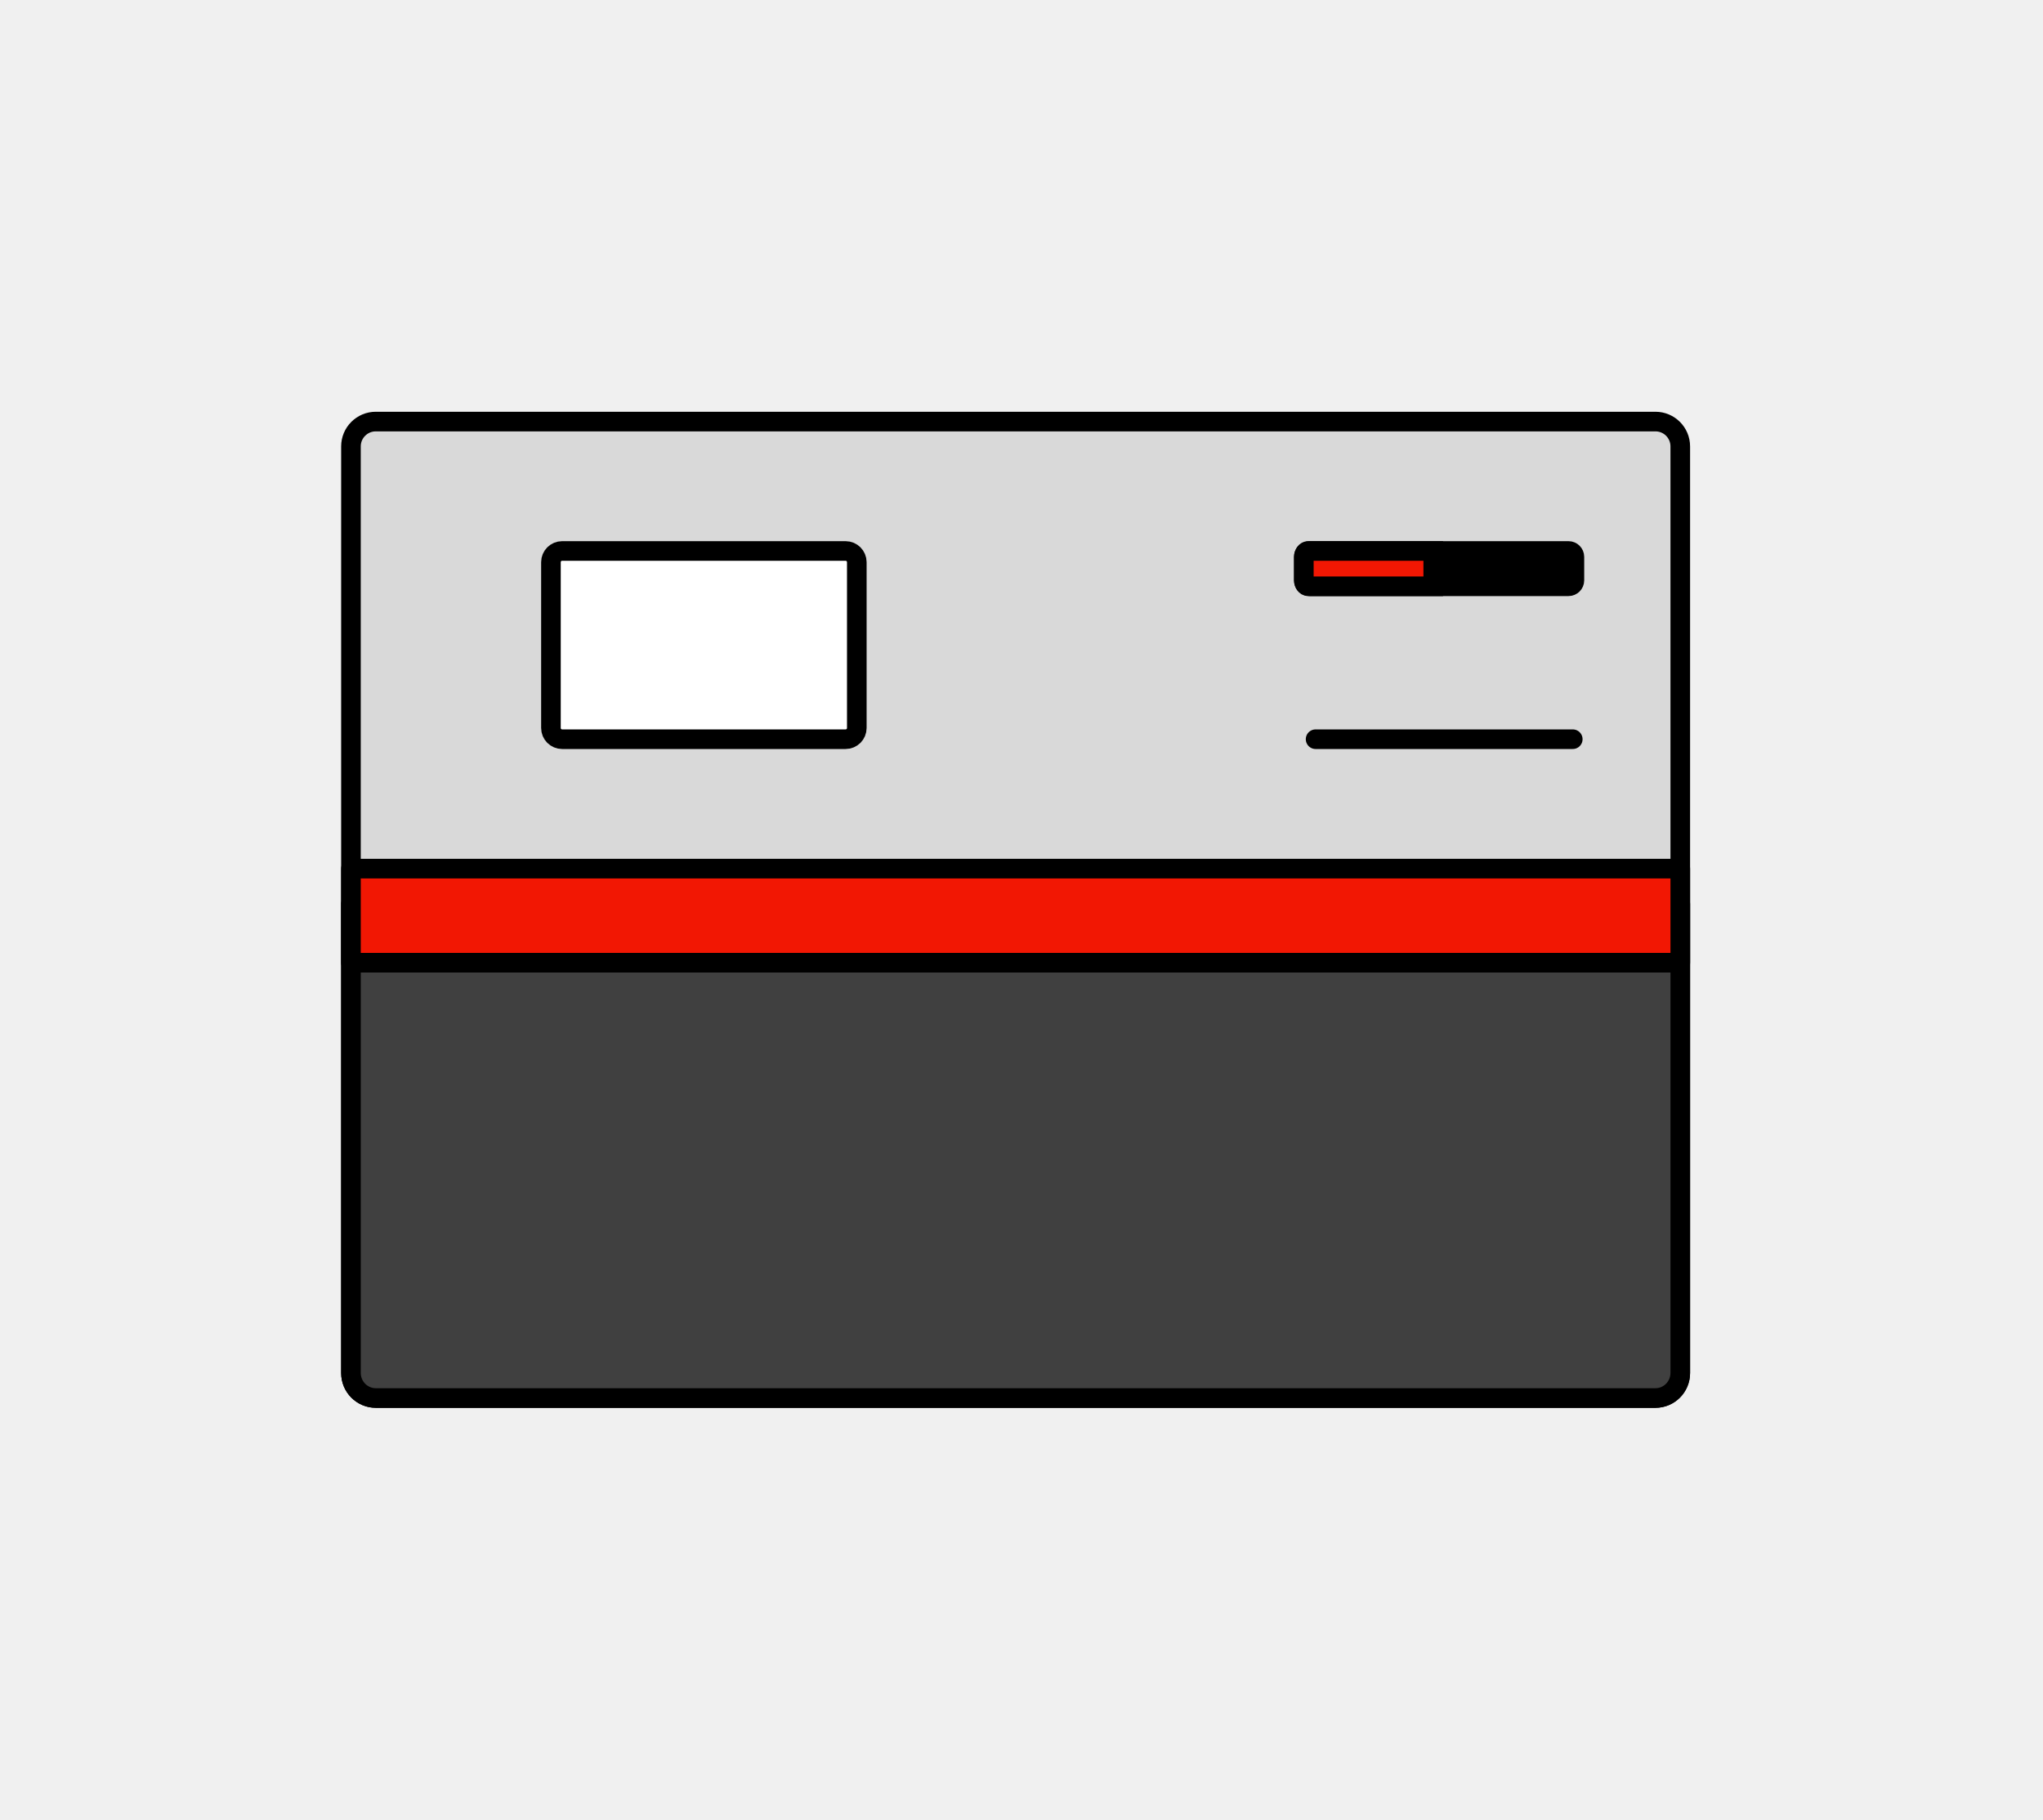
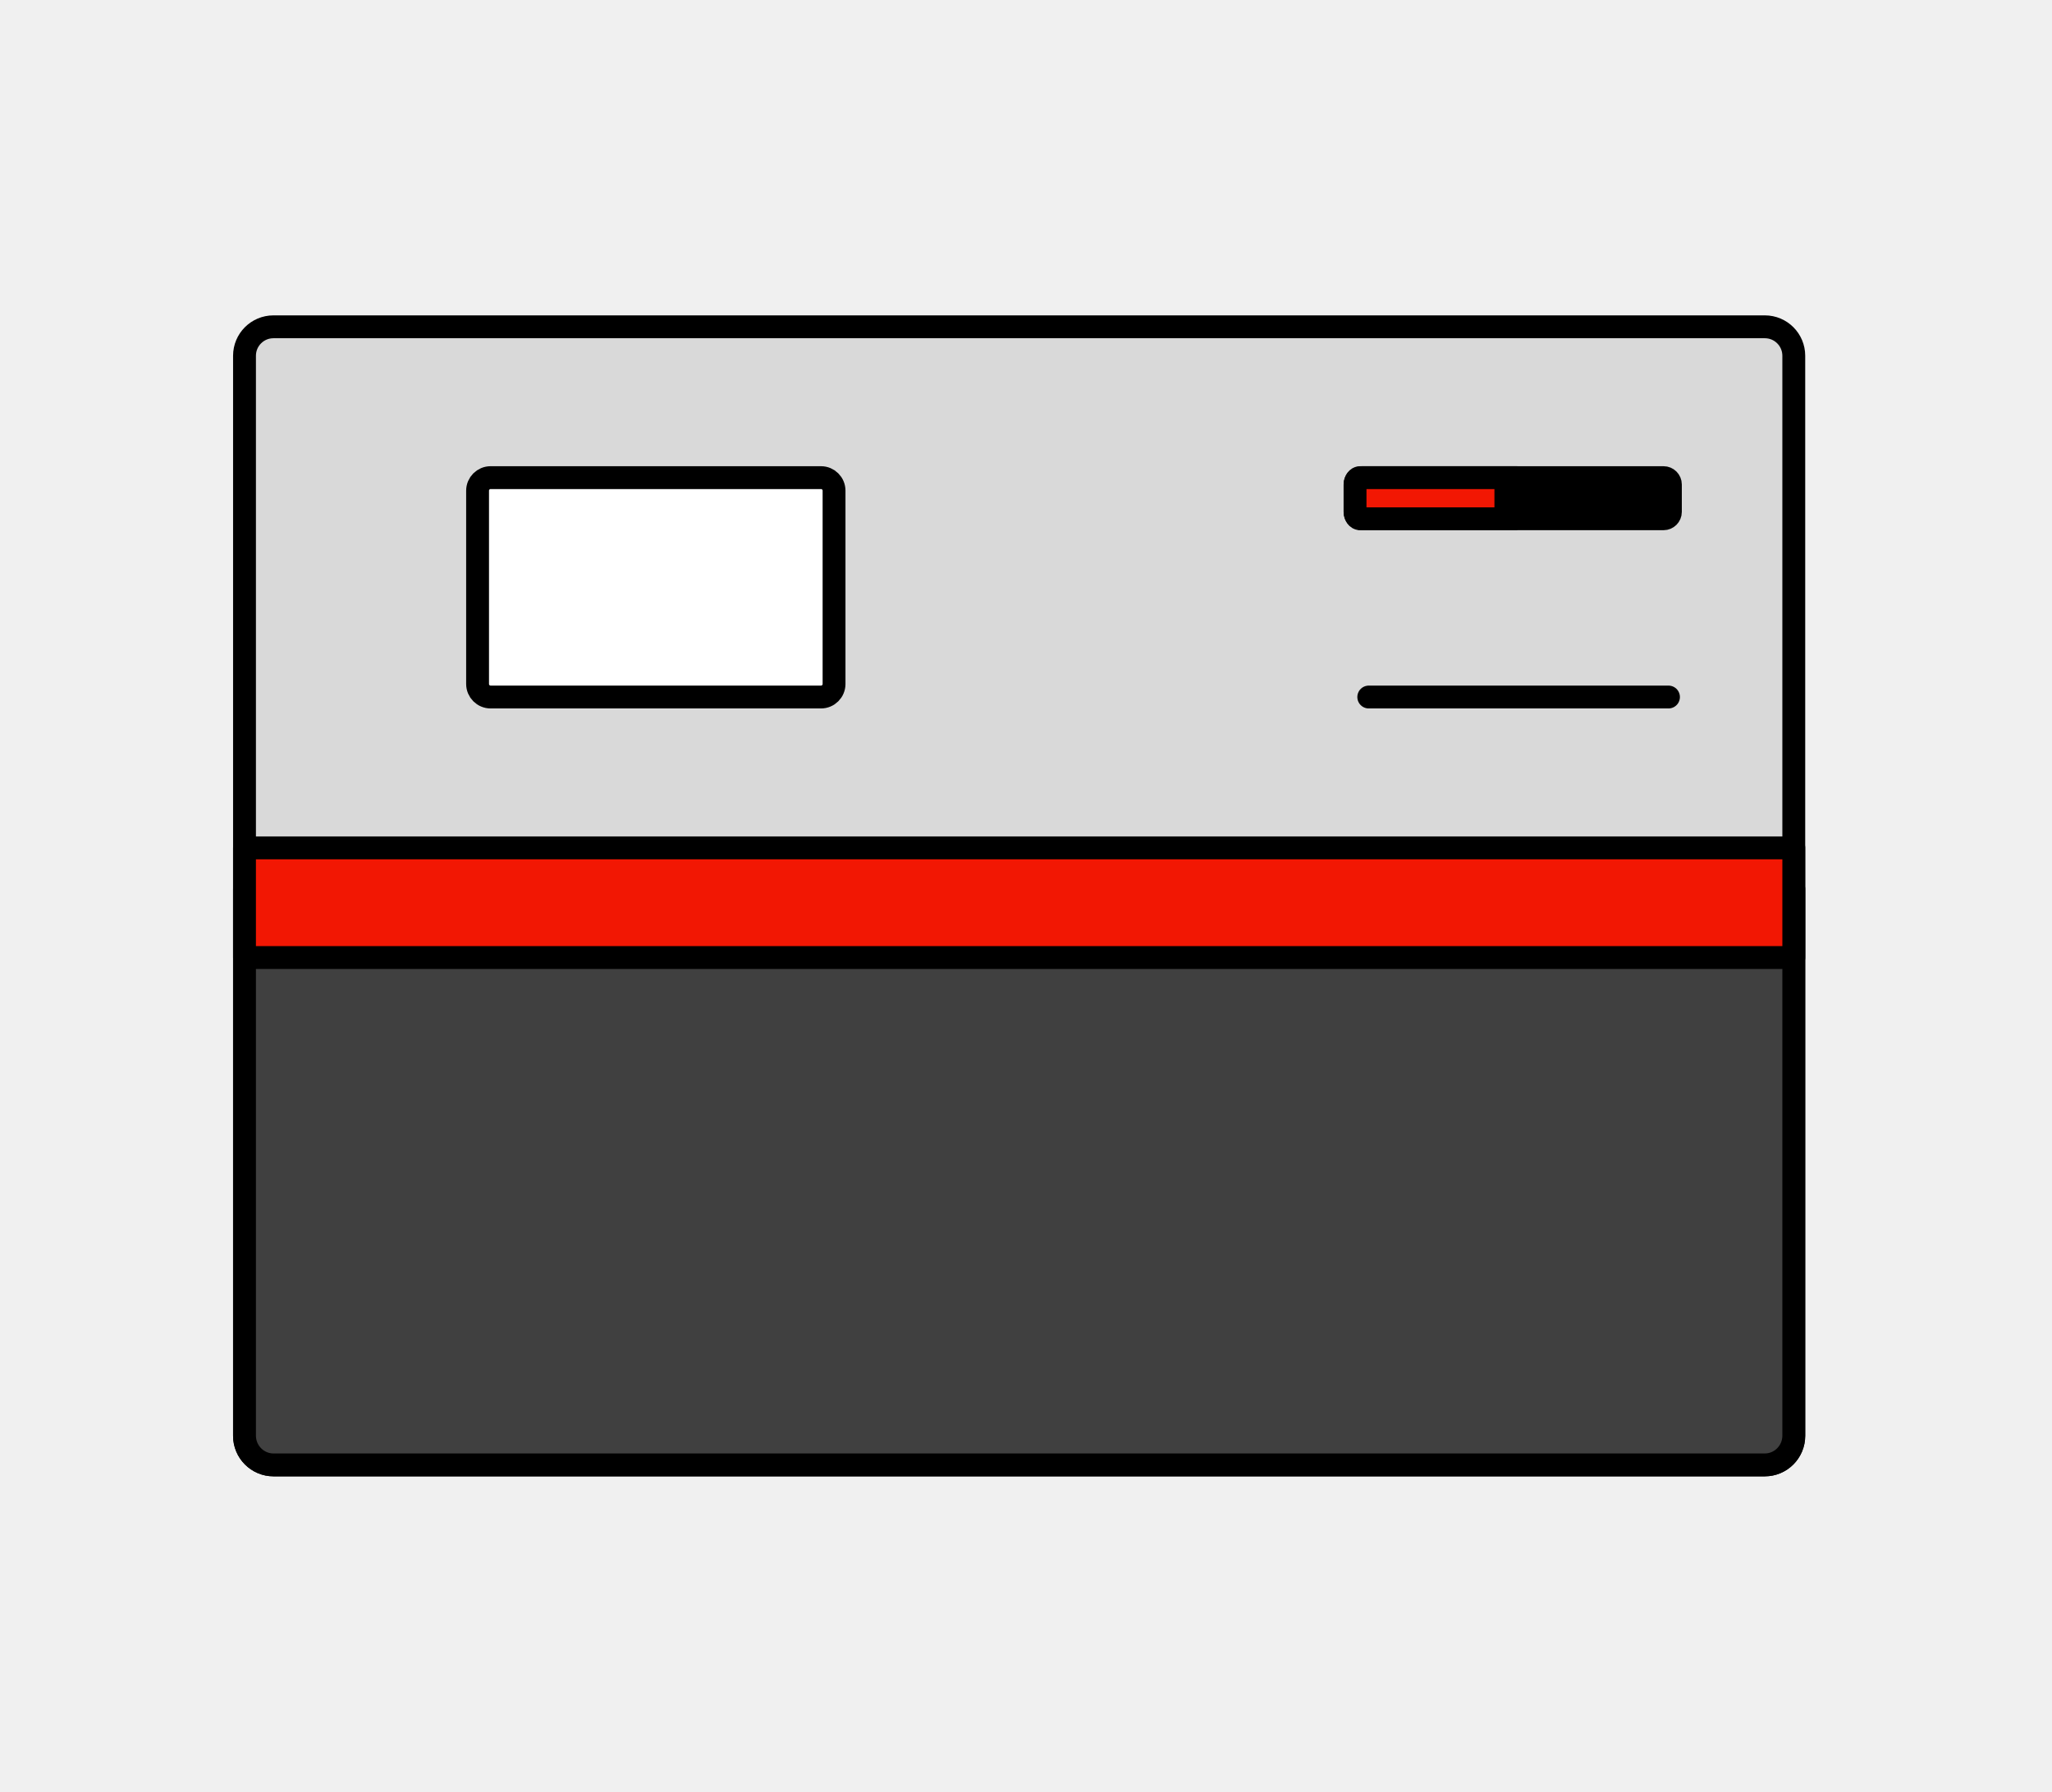
- <svg xmlns="http://www.w3.org/2000/svg" width="130.25px" height="116px" overflow="hidden" viewBox="-21.625 -26.125 130.25 116">
-   <rect id="bounding-box" x="-21.625" y="-26.125" width="130.25" height="116" fill="none" pointer-events="all" />
+ <svg xmlns="http://www.w3.org/2000/svg" width="112.25px" height="98px" overflow="hidden" viewBox="-12.625 -17.125 112.25 98">
+   <rect id="bounding-box" x="-12.625" y="-17.125" width="112.25" height="98" fill="none" pointer-events="all" />
  <g id="svg_scaling_group" transform="scale(0.7499985)">
    <g transform="translate(-696 -388)">
      <path d="M697 391.111C697 389.945 697.945 389 699.111 389L807.889 389C809.055 389 810 389.945 810 391.111L810 469.889C810 471.055 809.055 472 807.889 472L699.111 472C697.945 472 697 471.055 697 469.889Z" stroke="#000000" stroke-width="1.667" stroke-linejoin="round" stroke-miterlimit="10" fill="#D9D9D9" fill-rule="evenodd" />
      <path d="M697 430 810 430 810 469.865C810 471.044 809.053 472 807.885 472L699.115 472C697.947 472 697 471.044 697 469.865Z" stroke="#000000" stroke-width="1.667" stroke-linecap="round" stroke-linejoin="round" stroke-miterlimit="10" fill="#404040" fill-rule="evenodd" />
      <path d="M697 427 810 427 810 435 697 435Z" stroke="#000000" stroke-width="1.667" stroke-linejoin="round" stroke-miterlimit="10" fill="#F21703" fill-rule="evenodd" />
      <path d="M779 416 800.861 416" stroke="#000000" stroke-width="1.667" stroke-linecap="round" stroke-linejoin="round" stroke-miterlimit="10" fill="none" fill-rule="evenodd" />
      <path d="M714 400.952C714 400.426 714.426 400 714.952 400L739.048 400C739.574 400 740 400.426 740 400.952L740 415.048C740 415.574 739.574 416 739.048 416L714.952 416C714.426 416 714 415.574 714 415.048Z" stroke="#000000" stroke-width="1.667" stroke-linejoin="round" stroke-miterlimit="10" fill="#FFFFFF" fill-rule="evenodd" />
      <path d="M778 400.5C778 400.224 778.224 400 778.5 400L800.5 400C800.776 400 801 400.224 801 400.5L801 402.5C801 402.776 800.776 403 800.5 403L778.5 403C778.224 403 778 402.776 778 402.5Z" stroke="#000000" stroke-width="1.667" stroke-miterlimit="8" fill-rule="evenodd" />
      <path d="M778.367 400 789 400 789 403 778.367 403C778.164 403 778 402.776 778 402.5L778 400.5C778 400.224 778.164 400 778.367 400Z" stroke="#000000" stroke-width="1.667" stroke-miterlimit="8" fill="#F21703" fill-rule="evenodd" />
    </g>
  </g>
</svg>
